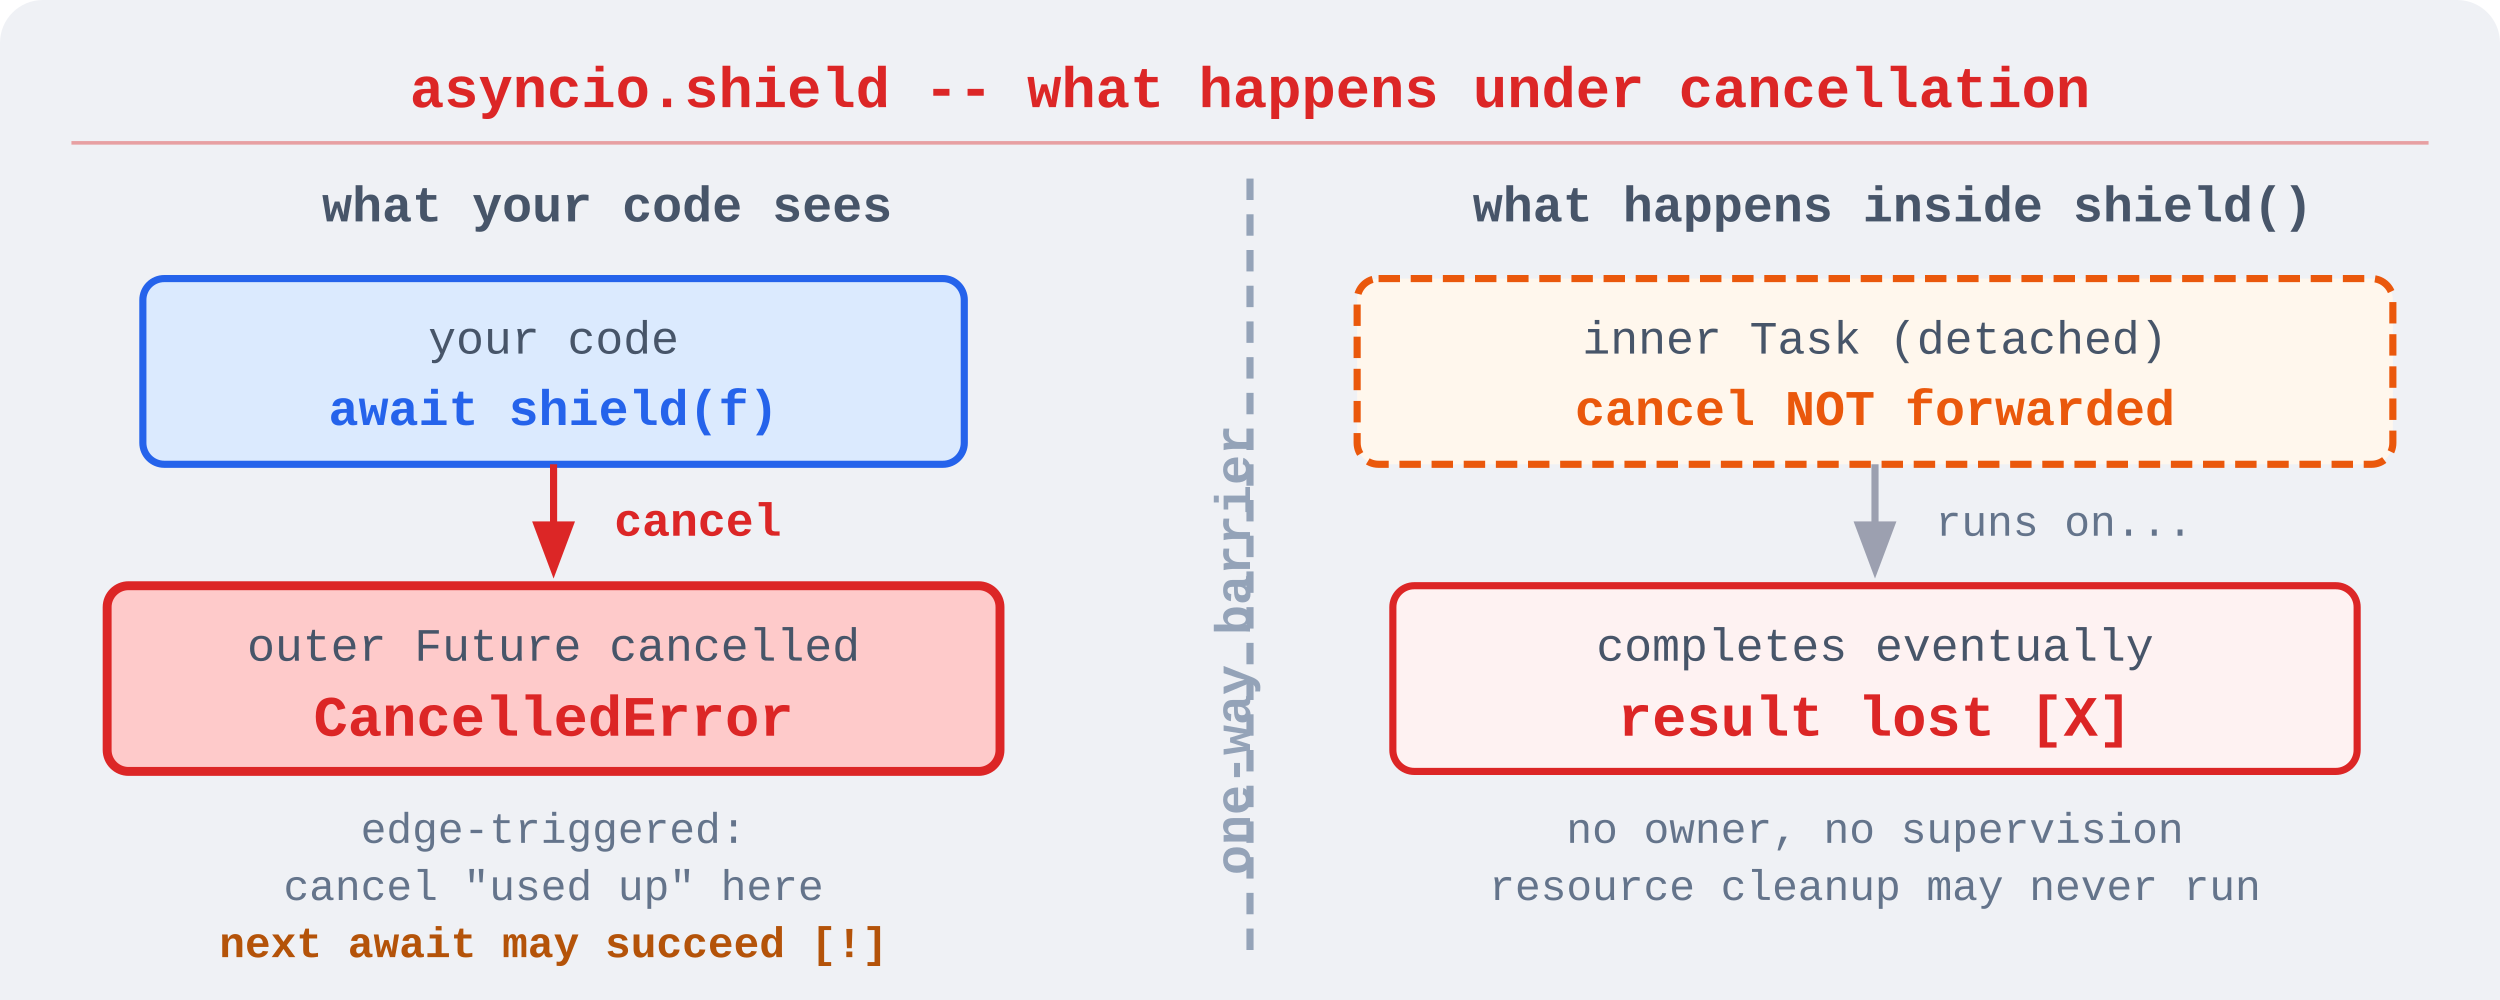
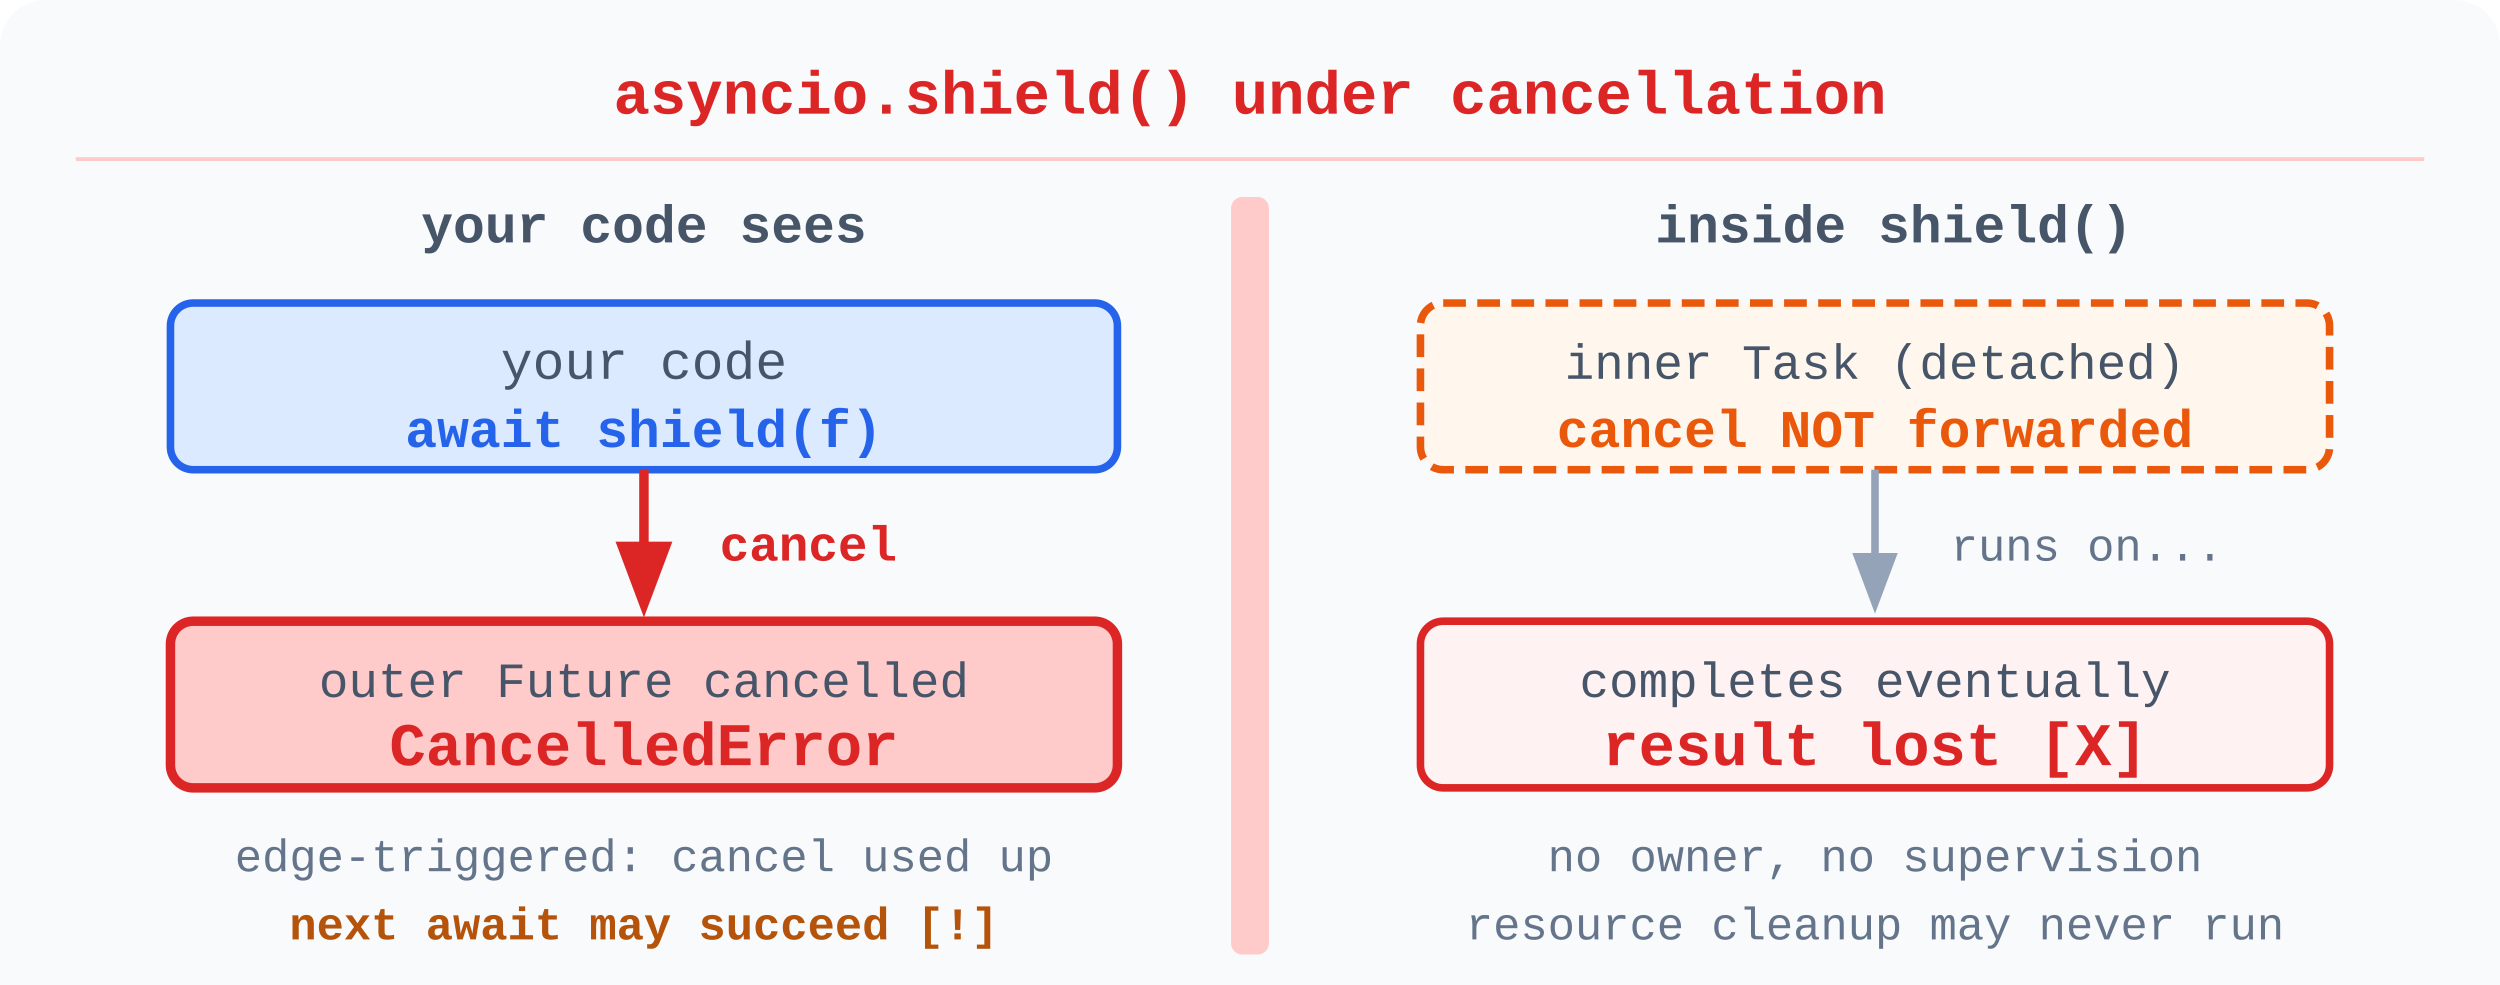
- <svg xmlns="http://www.w3.org/2000/svg" font-family="'Courier New', monospace" height="280" viewBox="0 0 700 280" width="700">
+ <svg xmlns="http://www.w3.org/2000/svg" font-family="'Courier New', monospace" height="260" viewBox="0 0 660 260" width="660">
  <defs>
    <marker id="arr-red" markerHeight="8" markerWidth="8" orient="auto" refX="6" refY="3">
      <path d="M0,0 L0,6 L8,3z" fill="#dc2626" />
    </marker>
    <marker id="arr-muted" markerHeight="8" markerWidth="8" orient="auto" refX="6" refY="3">
-       <path d="M0,0 L0,6 L8,3z" fill="#9ca0b0" />
+       <path d="M0,0 L0,6 L8,3z" fill="#94a3b8" />
    </marker>
  </defs>
-   <rect fill="#eff1f5" height="340" rx="12" width="700" />
-   <text fill="#dc2626" font-size="16" font-weight="bold" text-anchor="middle" x="350" y="30">asyncio.shield -- what happens under cancellation</text>
-   <line opacity="0.4" stroke="#dc2626" stroke-width="1" x1="20" x2="680" y1="40" y2="40" />
-   <text fill="#475569" font-size="14" font-weight="600" text-anchor="middle" x="170" y="62">what your code sees</text>
-   <text fill="#475569" font-size="14" font-weight="600" text-anchor="middle" x="530" y="62">what happens inside shield()</text>
-   <line stroke="#94a3b8" stroke-dasharray="6,4" stroke-width="2" x1="350" x2="350" y1="50" y2="270" />
-   <text fill="#94a3b8" font-size="14" font-weight="700" text-anchor="middle" transform="rotate(-90,350,182)" x="350" y="182">one-way barrier</text>
-   <rect fill="#dbeafe" height="52" rx="6" stroke="#2563eb" stroke-width="2" width="230" x="40" y="78" />
-   <text fill="#475569" font-size="13" text-anchor="middle" x="155" y="99">your code</text>
-   <text fill="#2563eb" font-size="14" font-weight="bold" text-anchor="middle" x="155" y="119">await shield(f)</text>
-   <line marker-end="url(#arr-red)" stroke="#dc2626" stroke-width="2" x1="155" x2="155" y1="130" y2="158" />
-   <text fill="#dc2626" font-size="13" font-weight="600" x="172" y="150">cancel</text>
-   <rect fill="#fecaca" height="52" rx="6" stroke="#dc2626" stroke-width="2.5" width="250" x="30" y="164" />
-   <text fill="#475569" font-size="13" text-anchor="middle" x="155" y="185">outer Future cancelled</text>
-   <text fill="#dc2626" font-size="16" font-weight="bold" text-anchor="middle" x="155" y="206">CancelledError</text>
-   <text fill="#64748b" font-size="12" text-anchor="middle" x="155" y="236">edge-triggered:</text>
-   <text fill="#64748b" font-size="12" text-anchor="middle" x="155" y="252">cancel "used up" here</text>
-   <text fill="#b45309" font-size="12" font-weight="600" text-anchor="middle" x="155" y="268">next await may succeed [!]</text>
-   <rect fill="#fff7ed" height="52" rx="6" stroke="#ea580c" stroke-dasharray="6,3" stroke-width="2" width="290" x="380" y="78" />
-   <text fill="#475569" font-size="13" text-anchor="middle" x="525" y="99">inner Task (detached)</text>
-   <text fill="#ea580c" font-size="14" font-weight="600" text-anchor="middle" x="525" y="119">cancel NOT forwarded</text>
-   <line marker-end="url(#arr-muted)" stroke="#9ca0b0" stroke-width="2" x1="525" x2="525" y1="130" y2="158" />
-   <text fill="#64748b" font-size="12" x="542" y="150">runs on...</text>
-   <rect fill="#fef2f2" height="52" rx="6" stroke="#dc2626" stroke-width="2" width="270" x="390" y="164" />
-   <text fill="#475569" font-size="13" text-anchor="middle" x="525" y="185">completes eventually</text>
-   <text fill="#dc2626" font-size="16" font-weight="bold" text-anchor="middle" x="525" y="206">result lost [X]</text>
-   <text fill="#64748b" font-size="12" text-anchor="middle" x="525" y="236">no owner, no supervision</text>
-   <text fill="#64748b" font-size="12" text-anchor="middle" x="525" y="252">resource cleanup may never run</text>
+   <rect fill="#f8fafc" height="300" rx="12" width="660" />
+   <text fill="#dc2626" font-size="16" font-weight="bold" text-anchor="middle" x="330" y="30">asyncio.shield() under cancellation</text>
+   <line stroke="#fecaca" stroke-width="1" x1="20" x2="640" y1="42" y2="42" />
+   <text fill="#475569" font-size="14" font-weight="600" text-anchor="middle" x="170" y="64">your code sees</text>
+   <text fill="#475569" font-size="14" font-weight="600" text-anchor="middle" x="500" y="64">inside shield()</text>
+   <rect fill="#fecaca" height="200" rx="3" width="10" x="325" y="52" />
+   <rect fill="#dbeafe" height="44" rx="6" stroke="#2563eb" stroke-width="2" width="250" x="45" y="80" />
+   <text fill="#475569" font-size="14" text-anchor="middle" x="170" y="100">your code</text>
+   <text fill="#2563eb" font-size="14" font-weight="bold" text-anchor="middle" x="170" y="118">await shield(f)</text>
+   <line marker-end="url(#arr-red)" stroke="#dc2626" stroke-width="2.5" x1="170" x2="170" y1="124" y2="158" />
+   <text fill="#dc2626" font-size="13" font-weight="600" x="190" y="148">cancel</text>
+   <rect fill="#fecaca" height="44" rx="6" stroke="#dc2626" stroke-width="2.5" width="250" x="45" y="164" />
+   <text fill="#475569" font-size="13" text-anchor="middle" x="170" y="184">outer Future cancelled</text>
+   <text fill="#dc2626" font-size="16" font-weight="bold" text-anchor="middle" x="170" y="202">CancelledError</text>
+   <text fill="#64748b" font-size="12" text-anchor="middle" x="170" y="230">edge-triggered: cancel used up</text>
+   <text fill="#b45309" font-size="12" font-weight="600" text-anchor="middle" x="170" y="248">next await may succeed [!]</text>
+   <rect fill="#fff7ed" height="44" rx="6" stroke="#ea580c" stroke-dasharray="6,3" stroke-width="2" width="240" x="375" y="80" />
+   <text fill="#475569" font-size="13" text-anchor="middle" x="495" y="100">inner Task (detached)</text>
+   <text fill="#ea580c" font-size="14" font-weight="600" text-anchor="middle" x="495" y="118">cancel NOT forwarded</text>
+   <line marker-end="url(#arr-muted)" stroke="#94a3b8" stroke-width="2" x1="495" x2="495" y1="124" y2="158" />
+   <text fill="#64748b" font-size="12" x="515" y="148">runs on...</text>
+   <rect fill="#fef2f2" height="44" rx="6" stroke="#dc2626" stroke-width="2" width="240" x="375" y="164" />
+   <text fill="#475569" font-size="13" text-anchor="middle" x="495" y="184">completes eventually</text>
+   <text fill="#dc2626" font-size="16" font-weight="bold" text-anchor="middle" x="495" y="202">result lost [X]</text>
+   <text fill="#64748b" font-size="12" text-anchor="middle" x="495" y="230">no owner, no supervision</text>
+   <text fill="#64748b" font-size="12" text-anchor="middle" x="495" y="248">resource cleanup may never run</text>
</svg>
